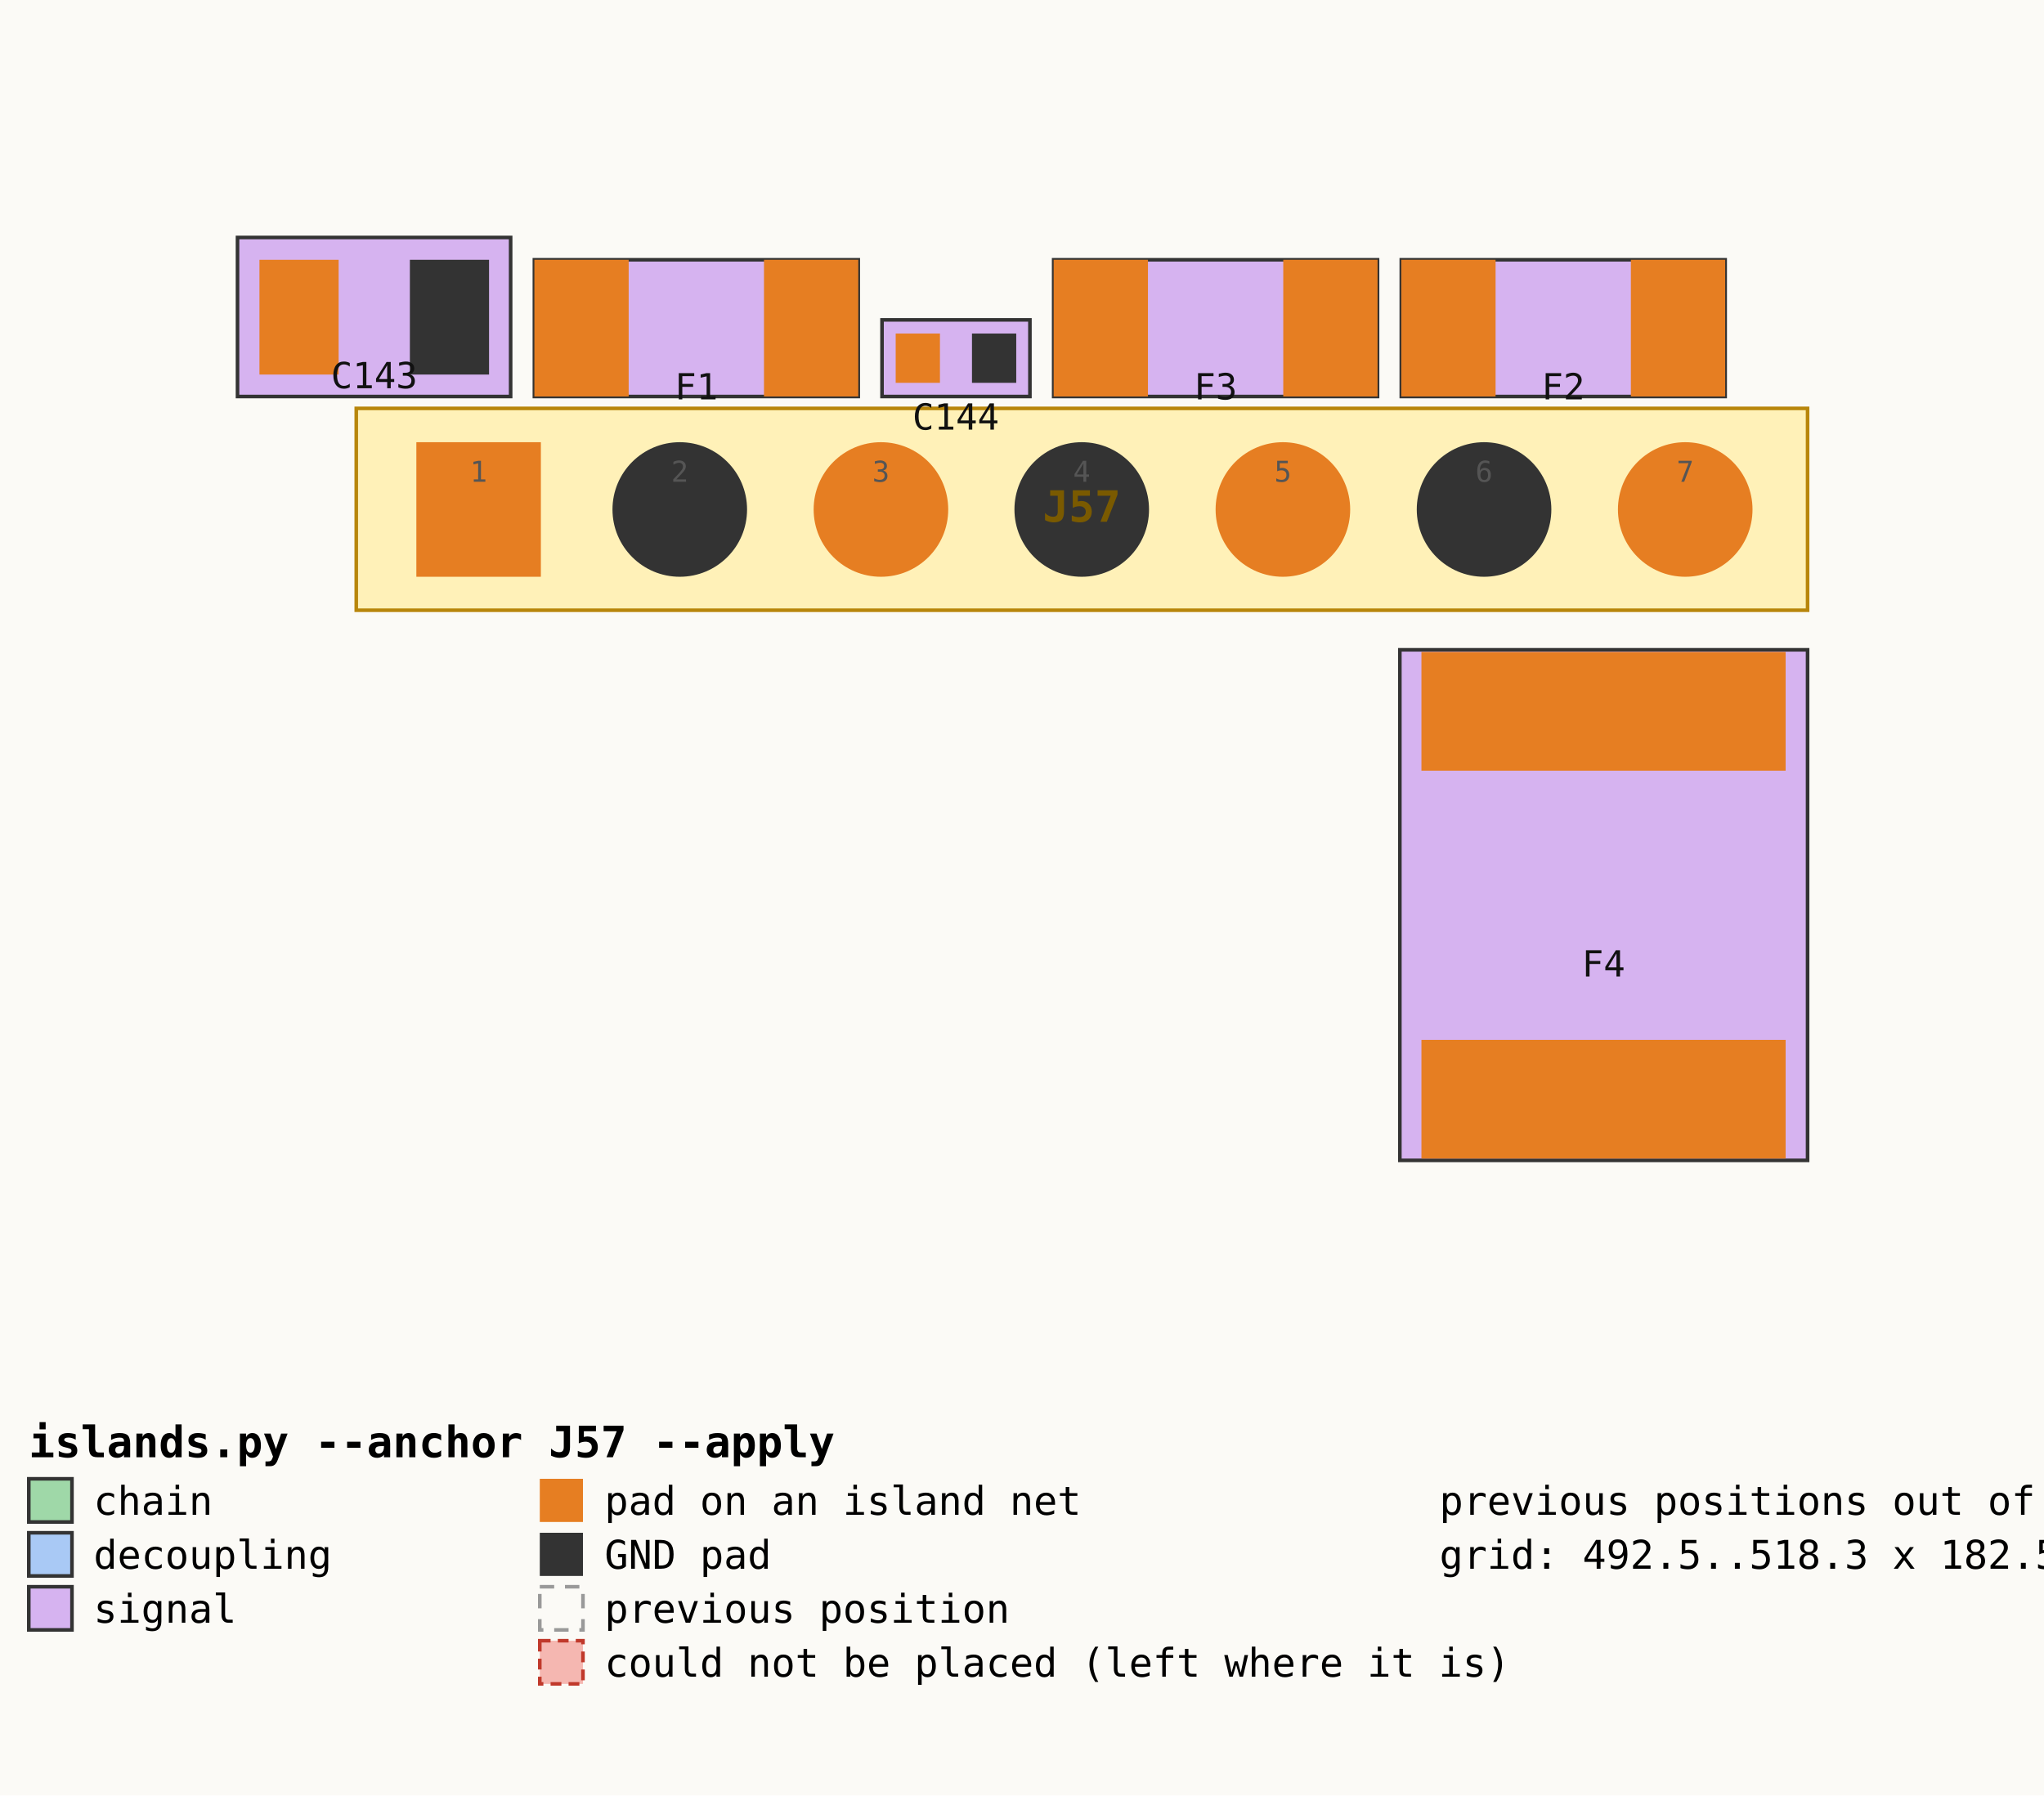
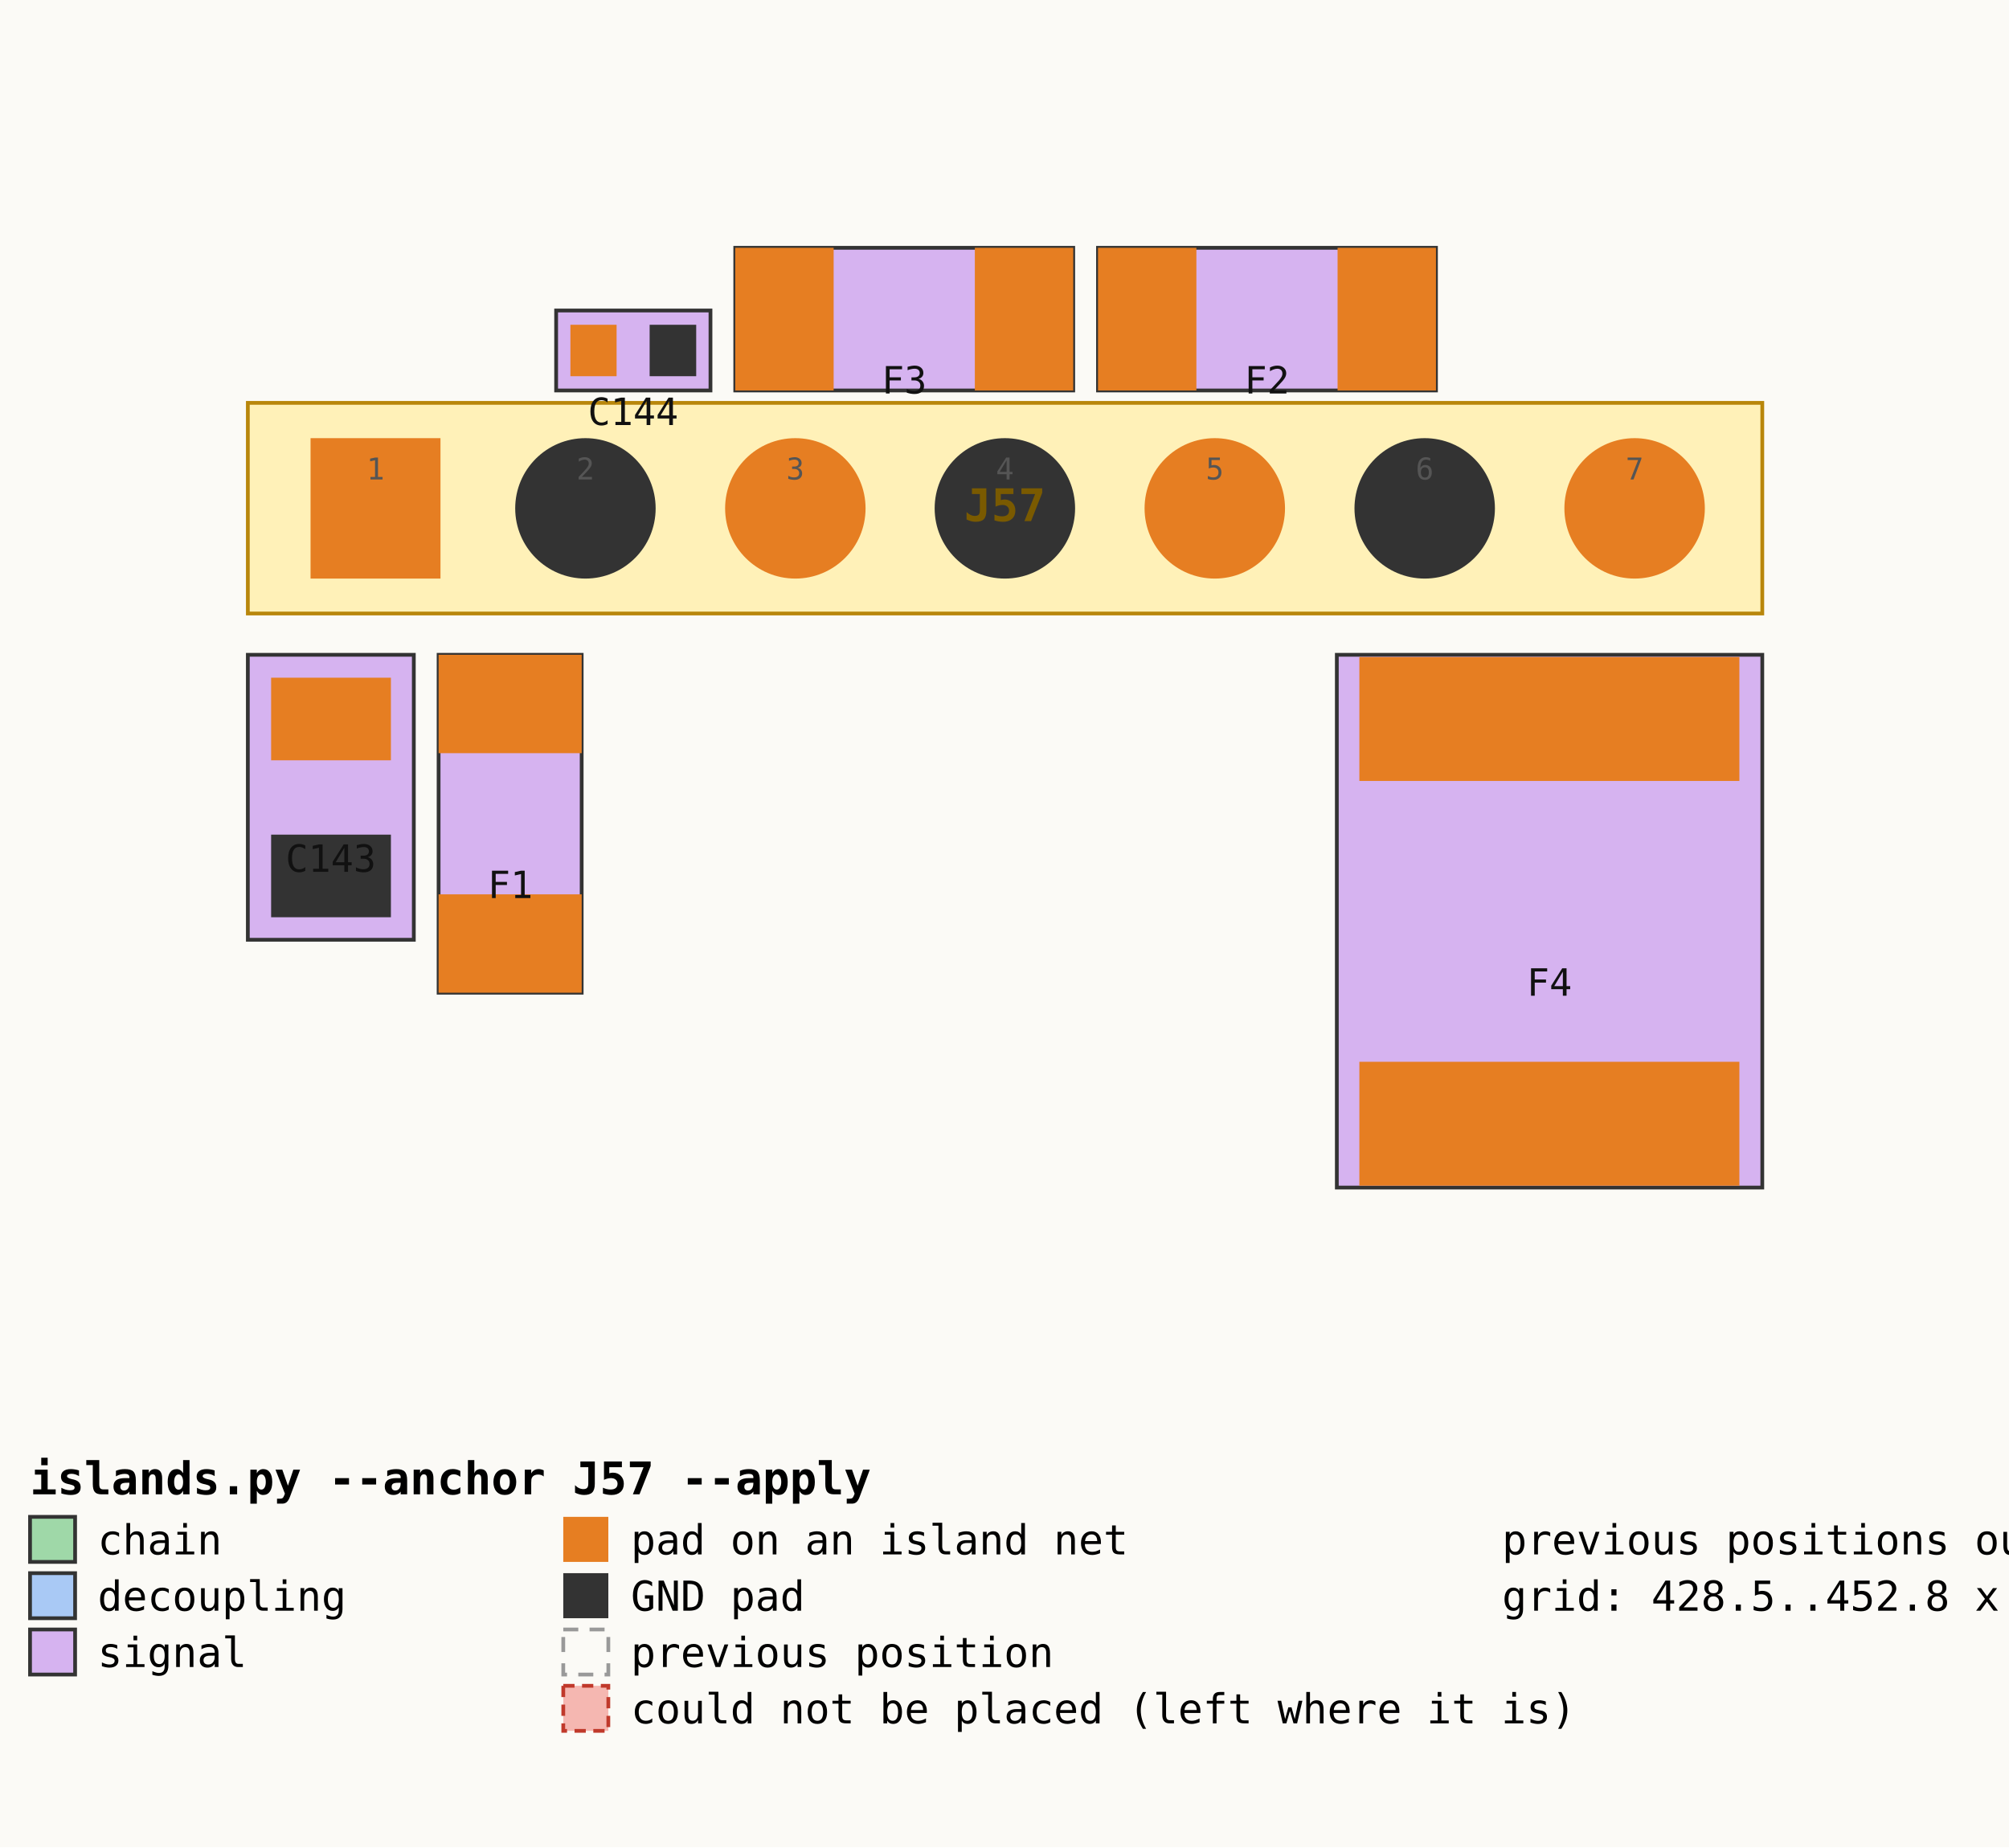
- <svg xmlns="http://www.w3.org/2000/svg" width="568" height="499" viewBox="0 0 568 499" font-family="monospace">
-   <rect x="0" y="0" width="568" height="499" fill="#fbfaf6" />
-   <rect x="-10175.1" y="-3355.1" width="2200.0" height="2200.0" fill="none" stroke="#000" stroke-width="2" />
-   <polygon points="-7803.8,-3686.8 -7400.6,-3686.8 -7400.6,-3630.7 -7803.8,-3630.7" fill="none" stroke="#b8860b" stroke-width="1" stroke-dasharray="4,3" />
-   <polygon points="99.0,113.5 502.3,113.5 502.3,169.6 99.0,169.6" fill="#fff1b8" stroke="#b8860b" stroke-width="1" />
-   <polygon points="115.7,122.9 150.3,122.9 150.3,160.3 115.7,160.3" fill="#e67e22" stroke="none" stroke-width="1" />
-   <text x="133.0" y="133.9" font-size="8" fill="#555" text-anchor="middle">1</text>
-   <circle cx="188.9" cy="141.6" r="18.7" fill="#333" />
-   <text x="188.9" y="133.9" font-size="8" fill="#555" text-anchor="middle">2</text>
-   <circle cx="244.8" cy="141.6" r="18.7" fill="#e67e22" />
-   <text x="244.8" y="133.9" font-size="8" fill="#555" text-anchor="middle">3</text>
-   <circle cx="300.6" cy="141.6" r="18.7" fill="#333" />
-   <text x="300.6" y="133.9" font-size="8" fill="#555" text-anchor="middle">4</text>
-   <circle cx="356.5" cy="141.6" r="18.7" fill="#e67e22" />
-   <text x="356.5" y="133.9" font-size="8" fill="#555" text-anchor="middle">5</text>
-   <circle cx="412.4" cy="141.6" r="18.7" fill="#333" />
-   <text x="412.4" y="133.9" font-size="8" fill="#555" text-anchor="middle">6</text>
-   <circle cx="468.3" cy="141.6" r="18.7" fill="#e67e22" />
-   <text x="468.3" y="133.9" font-size="8" fill="#555" text-anchor="middle">7</text>
-   <text x="300.6" y="141.6" font-size="12" font-weight="bold" fill="#7a5a00" text-anchor="middle" dominant-baseline="middle">J57</text>
-   <polygon points="389.0,322.5 389.0,180.6 502.3,180.6 502.3,322.5" fill="#d6b3f0" stroke="#333" stroke-width="1" />
-   <polygon points="395.0,322.0 395.0,289.0 496.2,289.0 496.2,322.0" fill="#e67e22" stroke="none" stroke-width="1" />
-   <polygon points="395.0,214.2 395.0,181.2 496.2,181.2 496.2,214.2" fill="#e67e22" stroke="none" stroke-width="1" />
-   <text x="445.6" y="271.4" font-size="10" fill="#111" text-anchor="middle">F4</text>
-   <polygon points="479.4,110.2 389.4,110.2 389.4,72.2 479.4,72.2" fill="#d6b3f0" stroke="#333" stroke-width="1" />
-   <polygon points="479.4,110.2 453.2,110.2 453.2,72.2 479.4,72.2" fill="#e67e22" stroke="none" stroke-width="1" />
-   <polygon points="415.6,110.2 389.4,110.2 389.4,72.2 415.6,72.2" fill="#e67e22" stroke="none" stroke-width="1" />
-   <text x="434.4" y="111.0" font-size="10" fill="#111" text-anchor="middle">F2</text>
-   <polygon points="382.8,110.2 292.8,110.2 292.8,72.2 382.8,72.2" fill="#d6b3f0" stroke="#333" stroke-width="1" />
-   <polygon points="382.8,110.2 356.6,110.2 356.6,72.2 382.8,72.2" fill="#e67e22" stroke="none" stroke-width="1" />
-   <polygon points="319.0,110.2 292.8,110.2 292.8,72.2 319.0,72.2" fill="#e67e22" stroke="none" stroke-width="1" />
-   <text x="337.8" y="111.0" font-size="10" fill="#111" text-anchor="middle">F3</text>
-   <polygon points="66.0,66.0 141.9,66.0 141.9,110.2 66.0,110.2" fill="#d6b3f0" stroke="#333" stroke-width="1" />
-   <polygon points="72.1,72.2 94.1,72.2 94.1,104.1 72.1,104.1" fill="#e67e22" stroke="none" stroke-width="1" />
-   <polygon points="113.9,72.2 135.9,72.2 135.9,104.1 113.9,104.1" fill="#333" stroke="none" stroke-width="1" />
-   <text x="104.0" y="107.9" font-size="10" fill="#111" text-anchor="middle">C143</text>
-   <polygon points="238.5,110.2 148.5,110.2 148.5,72.2 238.5,72.2" fill="#d6b3f0" stroke="#333" stroke-width="1" />
-   <polygon points="238.5,110.2 212.3,110.2 212.3,72.2 238.5,72.2" fill="#e67e22" stroke="none" stroke-width="1" />
-   <polygon points="174.7,110.2 148.5,110.2 148.5,72.2 174.7,72.2" fill="#e67e22" stroke="none" stroke-width="1" />
-   <text x="193.5" y="111.0" font-size="10" fill="#111" text-anchor="middle">F1</text>
-   <polygon points="245.1,88.9 286.2,88.9 286.2,110.2 245.1,110.2" fill="#d6b3f0" stroke="#333" stroke-width="1" />
-   <polygon points="248.9,92.7 261.2,92.7 261.2,106.4 248.9,106.4" fill="#e67e22" stroke="none" stroke-width="1" />
-   <polygon points="270.1,92.7 282.4,92.7 282.4,106.4 270.1,106.4" fill="#333" stroke="none" stroke-width="1" />
-   <text x="265.6" y="119.4" font-size="10" fill="#111" text-anchor="middle">C144</text>
-   <text x="8" y="405" font-size="12" font-weight="bold">islands.py --anchor J57 --apply</text>
-   <rect x="8" y="411" width="12" height="12" fill="#9fd8a8" stroke="#333" />
-   <text x="26" y="421" font-size="11">chain</text>
-   <rect x="8" y="426" width="12" height="12" fill="#a9c9f5" stroke="#333" />
-   <text x="26" y="436" font-size="11">decoupling</text>
-   <rect x="8" y="441" width="12" height="12" fill="#d6b3f0" stroke="#333" />
-   <text x="26" y="451" font-size="11">signal</text>
-   <rect x="150" y="411" width="12" height="12" fill="#e67e22" />
-   <text x="168" y="421" font-size="11">pad on an island net</text>
-   <rect x="150" y="426" width="12" height="12" fill="#333" />
-   <text x="168" y="436" font-size="11">GND pad</text>
-   <rect x="150" y="441" width="12" height="12" fill="none" stroke="#999" stroke-dasharray="4,3" />
-   <text x="168" y="451" font-size="11">previous position</text>
-   <rect x="150" y="456" width="12" height="12" fill="#f5b7b1" stroke="#c0392b" stroke-dasharray="3,2" />
-   <text x="168" y="466" font-size="11">could not be placed (left where it is)</text>
-   <text x="400" y="421" font-size="11">previous positions out of view: F4, F2, F3, C143, F1, C144</text>
-   <text x="400" y="436" font-size="11">grid: 492.5..518.3 x 182.5..200.2 mm, 22 px/mm</text>
+ <svg xmlns="http://www.w3.org/2000/svg" width="535" height="492" viewBox="0 0 535 492" font-family="monospace">
+   <rect x="0" y="0" width="535" height="492" fill="#fbfaf6" />
+   <rect x="-8767.1" y="-740.0" width="2200.0" height="2200.0" fill="none" stroke="#000" stroke-width="2" />
+   <polygon points="6476.6,-453.2 6879.8,-453.2 6879.8,-397.1 6476.6,-397.1" fill="none" stroke="#b8860b" stroke-width="1" stroke-dasharray="4,3" />
+   <polygon points="66.0,107.3 469.3,107.3 469.3,163.4 66.0,163.4" fill="#fff1b8" stroke="#b8860b" stroke-width="1" />
+   <polygon points="82.7,116.7 117.3,116.7 117.3,154.1 82.7,154.1" fill="#e67e22" stroke="none" stroke-width="1" />
+   <text x="100.0" y="127.7" font-size="8" fill="#555" text-anchor="middle">1</text>
+   <circle cx="155.9" cy="135.4" r="18.7" fill="#333" />
+   <text x="155.9" y="127.7" font-size="8" fill="#555" text-anchor="middle">2</text>
+   <circle cx="211.8" cy="135.4" r="18.7" fill="#e67e22" />
+   <text x="211.8" y="127.7" font-size="8" fill="#555" text-anchor="middle">3</text>
+   <circle cx="267.6" cy="135.4" r="18.7" fill="#333" />
+   <text x="267.6" y="127.7" font-size="8" fill="#555" text-anchor="middle">4</text>
+   <circle cx="323.5" cy="135.4" r="18.7" fill="#e67e22" />
+   <text x="323.5" y="127.7" font-size="8" fill="#555" text-anchor="middle">5</text>
+   <circle cx="379.4" cy="135.4" r="18.7" fill="#333" />
+   <text x="379.4" y="127.7" font-size="8" fill="#555" text-anchor="middle">6</text>
+   <circle cx="435.3" cy="135.4" r="18.7" fill="#e67e22" />
+   <text x="435.3" y="127.7" font-size="8" fill="#555" text-anchor="middle">7</text>
+   <text x="267.6" y="135.4" font-size="12" font-weight="bold" fill="#7a5a00" text-anchor="middle" dominant-baseline="middle">J57</text>
+   <polygon points="356.0,316.3 356.0,174.4 469.3,174.4 469.3,316.3" fill="#d6b3f0" stroke="#333" stroke-width="1" />
+   <polygon points="362.0,315.8 362.0,282.8 463.2,282.8 463.2,315.8" fill="#e67e22" stroke="none" stroke-width="1" />
+   <polygon points="362.0,208.0 362.0,175.0 463.2,175.0 463.2,208.0" fill="#e67e22" stroke="none" stroke-width="1" />
+   <text x="412.6" y="265.2" font-size="10" fill="#111" text-anchor="middle">F4</text>
+   <polygon points="382.4,104.0 292.4,104.0 292.4,66.0 382.4,66.0" fill="#d6b3f0" stroke="#333" stroke-width="1" />
+   <polygon points="382.4,104.0 356.2,104.0 356.2,66.0 382.4,66.0" fill="#e67e22" stroke="none" stroke-width="1" />
+   <polygon points="318.6,104.0 292.4,104.0 292.4,66.0 318.6,66.0" fill="#e67e22" stroke="none" stroke-width="1" />
+   <text x="337.4" y="104.8" font-size="10" fill="#111" text-anchor="middle">F2</text>
+   <polygon points="285.8,104.0 195.8,104.0 195.8,66.0 285.8,66.0" fill="#d6b3f0" stroke="#333" stroke-width="1" />
+   <polygon points="285.8,104.0 259.6,104.0 259.6,66.0 285.8,66.0" fill="#e67e22" stroke="none" stroke-width="1" />
+   <polygon points="222.0,104.0 195.8,104.0 195.8,66.0 222.0,66.0" fill="#e67e22" stroke="none" stroke-width="1" />
+   <text x="240.8" y="104.8" font-size="10" fill="#111" text-anchor="middle">F3</text>
+   <polygon points="110.2,174.4 110.2,250.3 66.0,250.3 66.0,174.4" fill="#d6b3f0" stroke="#333" stroke-width="1" />
+   <polygon points="104.1,180.5 104.1,202.5 72.2,202.5 72.2,180.5" fill="#e67e22" stroke="none" stroke-width="1" />
+   <polygon points="104.1,222.3 104.1,244.3 72.2,244.3 72.2,222.3" fill="#333" stroke="none" stroke-width="1" />
+   <text x="88.1" y="232.2" font-size="10" fill="#111" text-anchor="middle">C143</text>
+   <polygon points="116.8,264.4 116.8,174.4 154.9,174.4 154.9,264.4" fill="#d6b3f0" stroke="#333" stroke-width="1" />
+   <polygon points="116.8,264.4 116.8,238.2 154.9,238.2 154.9,264.4" fill="#e67e22" stroke="none" stroke-width="1" />
+   <polygon points="116.8,200.6 116.8,174.4 154.9,174.4 154.9,200.6" fill="#e67e22" stroke="none" stroke-width="1" />
+   <text x="135.9" y="239.2" font-size="10" fill="#111" text-anchor="middle">F1</text>
+   <polygon points="148.1,82.7 189.2,82.7 189.2,104.0 148.1,104.0" fill="#d6b3f0" stroke="#333" stroke-width="1" />
+   <polygon points="151.9,86.5 164.2,86.5 164.2,100.2 151.9,100.2" fill="#e67e22" stroke="none" stroke-width="1" />
+   <polygon points="173.0,86.5 185.4,86.5 185.4,100.2 173.0,100.2" fill="#333" stroke="none" stroke-width="1" />
+   <text x="168.6" y="113.2" font-size="10" fill="#111" text-anchor="middle">C144</text>
+   <text x="8" y="398" font-size="12" font-weight="bold">islands.py --anchor J57 --apply</text>
+   <rect x="8" y="404" width="12" height="12" fill="#9fd8a8" stroke="#333" />
+   <text x="26" y="414" font-size="11">chain</text>
+   <rect x="8" y="419" width="12" height="12" fill="#a9c9f5" stroke="#333" />
+   <text x="26" y="429" font-size="11">decoupling</text>
+   <rect x="8" y="434" width="12" height="12" fill="#d6b3f0" stroke="#333" />
+   <text x="26" y="444" font-size="11">signal</text>
+   <rect x="150" y="404" width="12" height="12" fill="#e67e22" />
+   <text x="168" y="414" font-size="11">pad on an island net</text>
+   <rect x="150" y="419" width="12" height="12" fill="#333" />
+   <text x="168" y="429" font-size="11">GND pad</text>
+   <rect x="150" y="434" width="12" height="12" fill="none" stroke="#999" stroke-dasharray="4,3" />
+   <text x="168" y="444" font-size="11">previous position</text>
+   <rect x="150" y="449" width="12" height="12" fill="#f5b7b1" stroke="#c0392b" stroke-dasharray="3,2" />
+   <text x="168" y="459" font-size="11">could not be placed (left where it is)</text>
+   <text x="400" y="414" font-size="11">previous positions out of view: F4, F2, F3, C143, F1, C144</text>
+   <text x="400" y="429" font-size="11">grid: 428.5..452.8 x 63.6..81.0 mm, 22 px/mm</text>
</svg>
